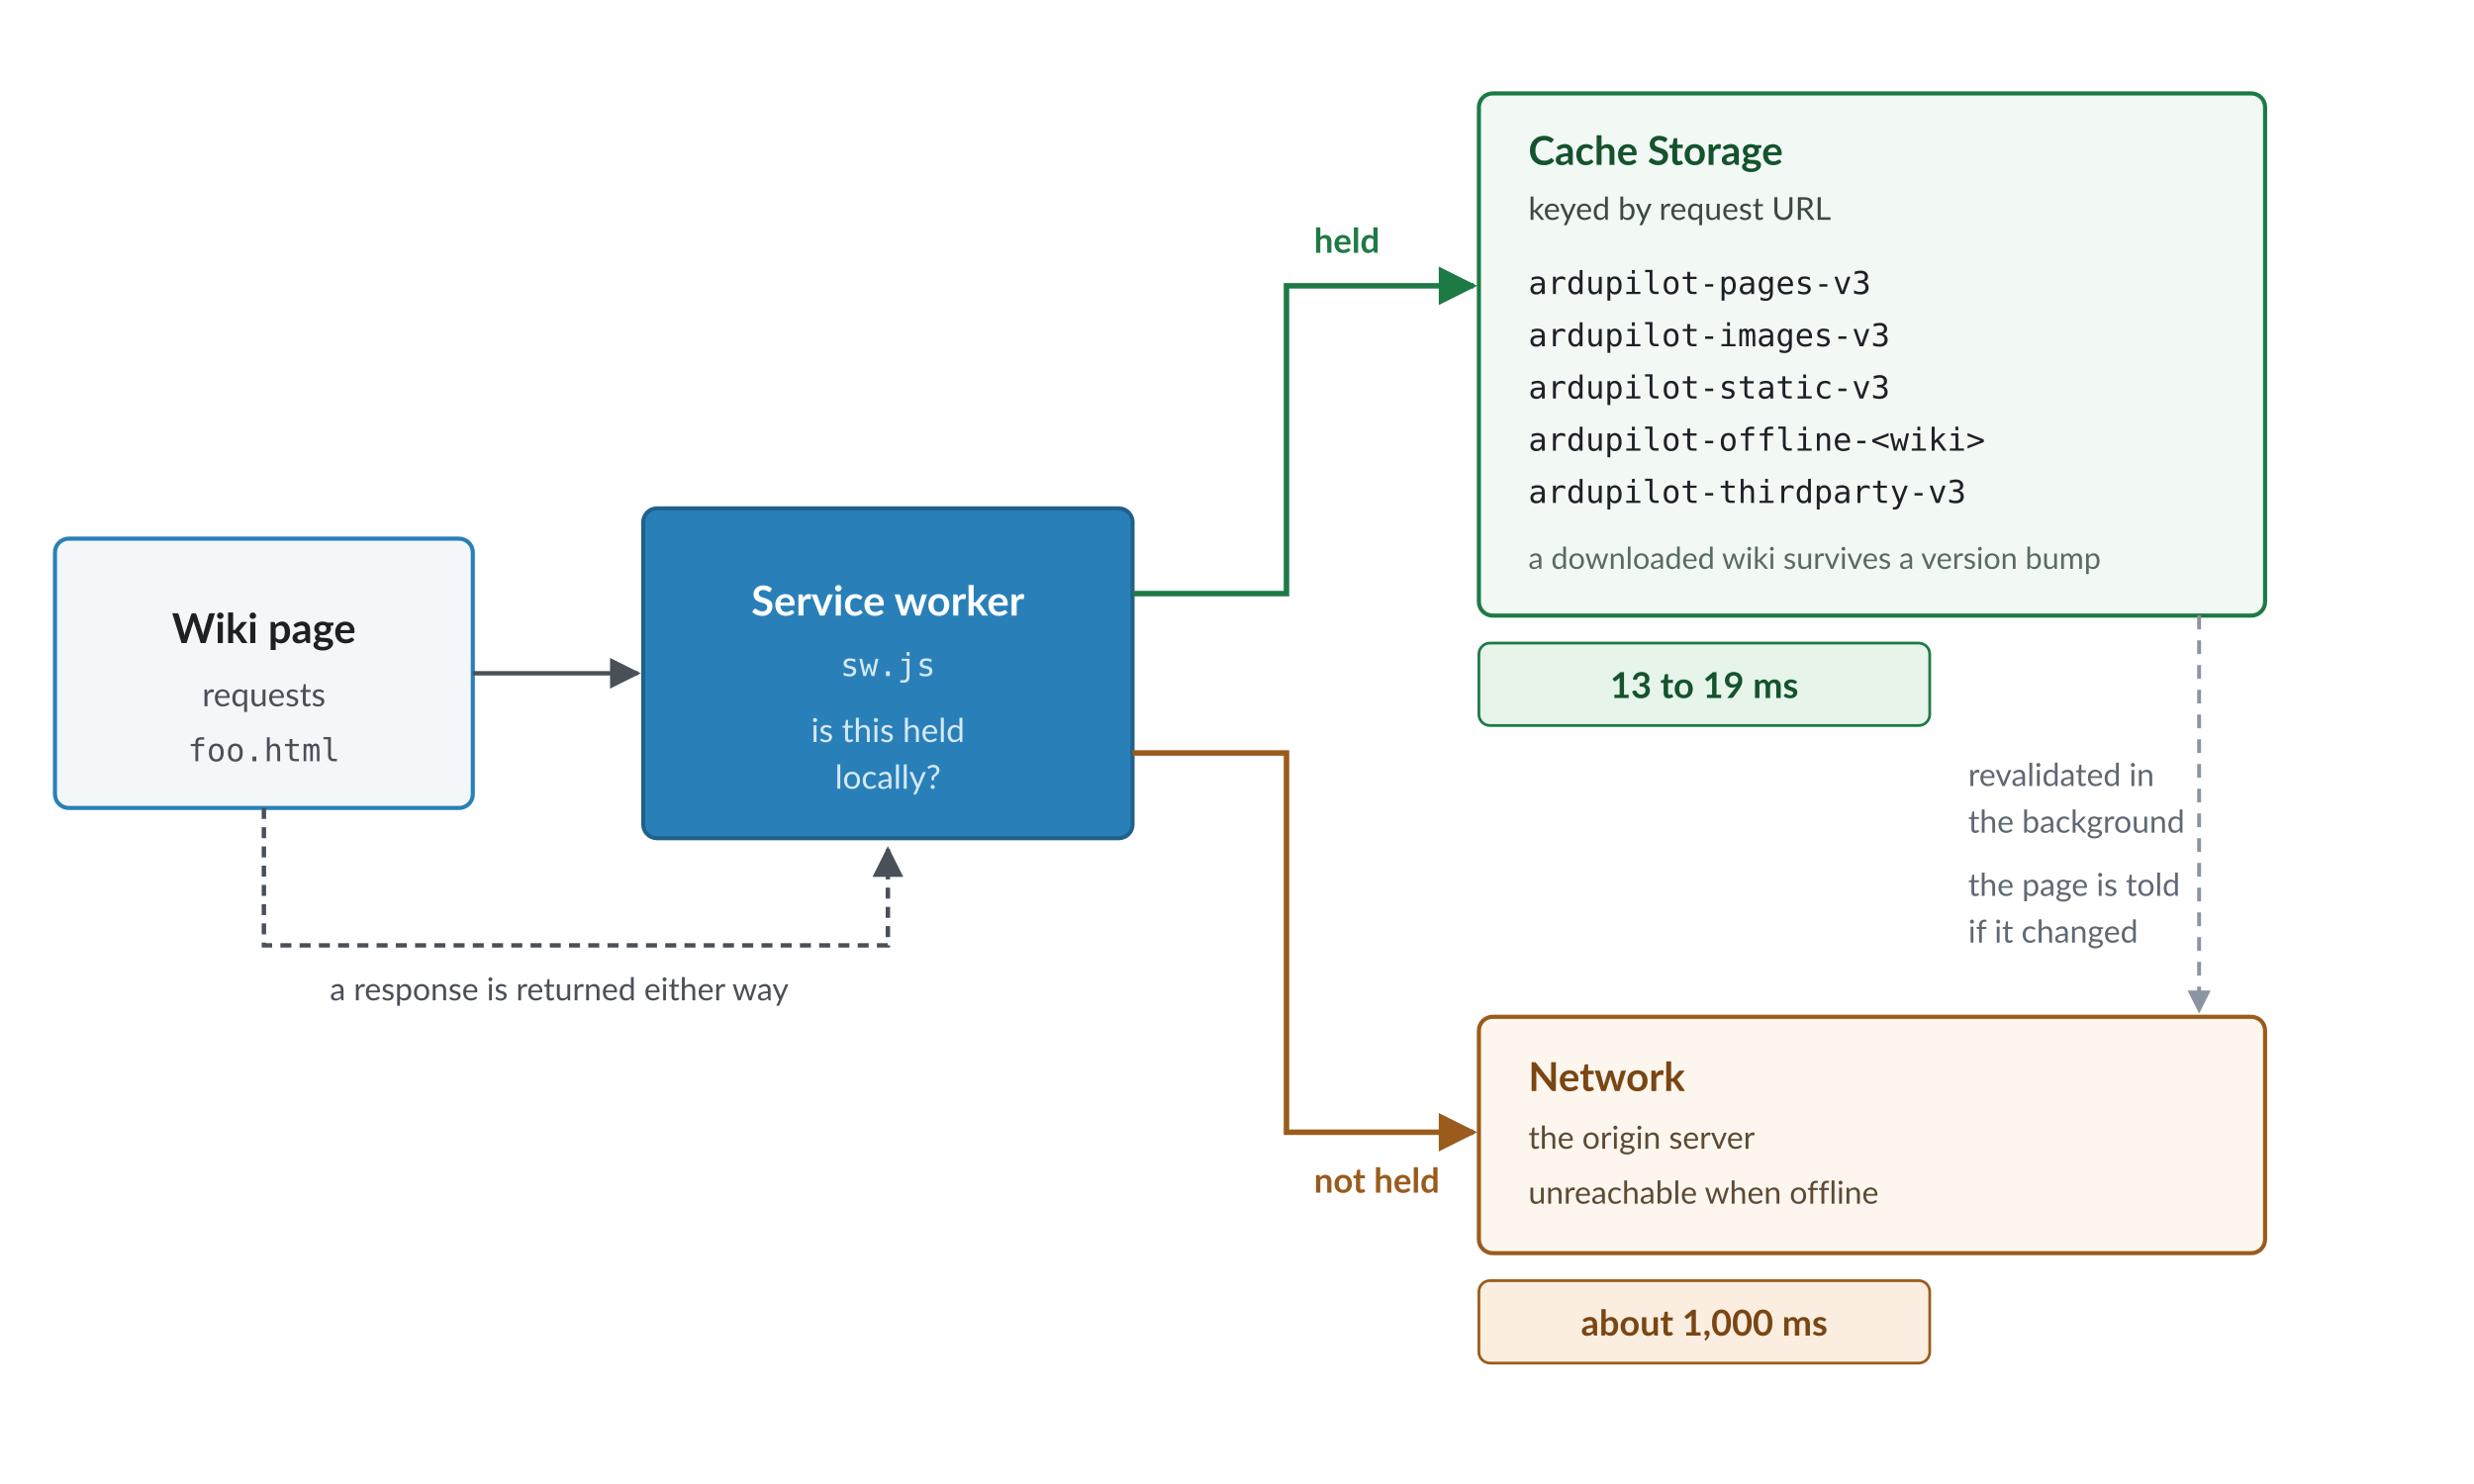
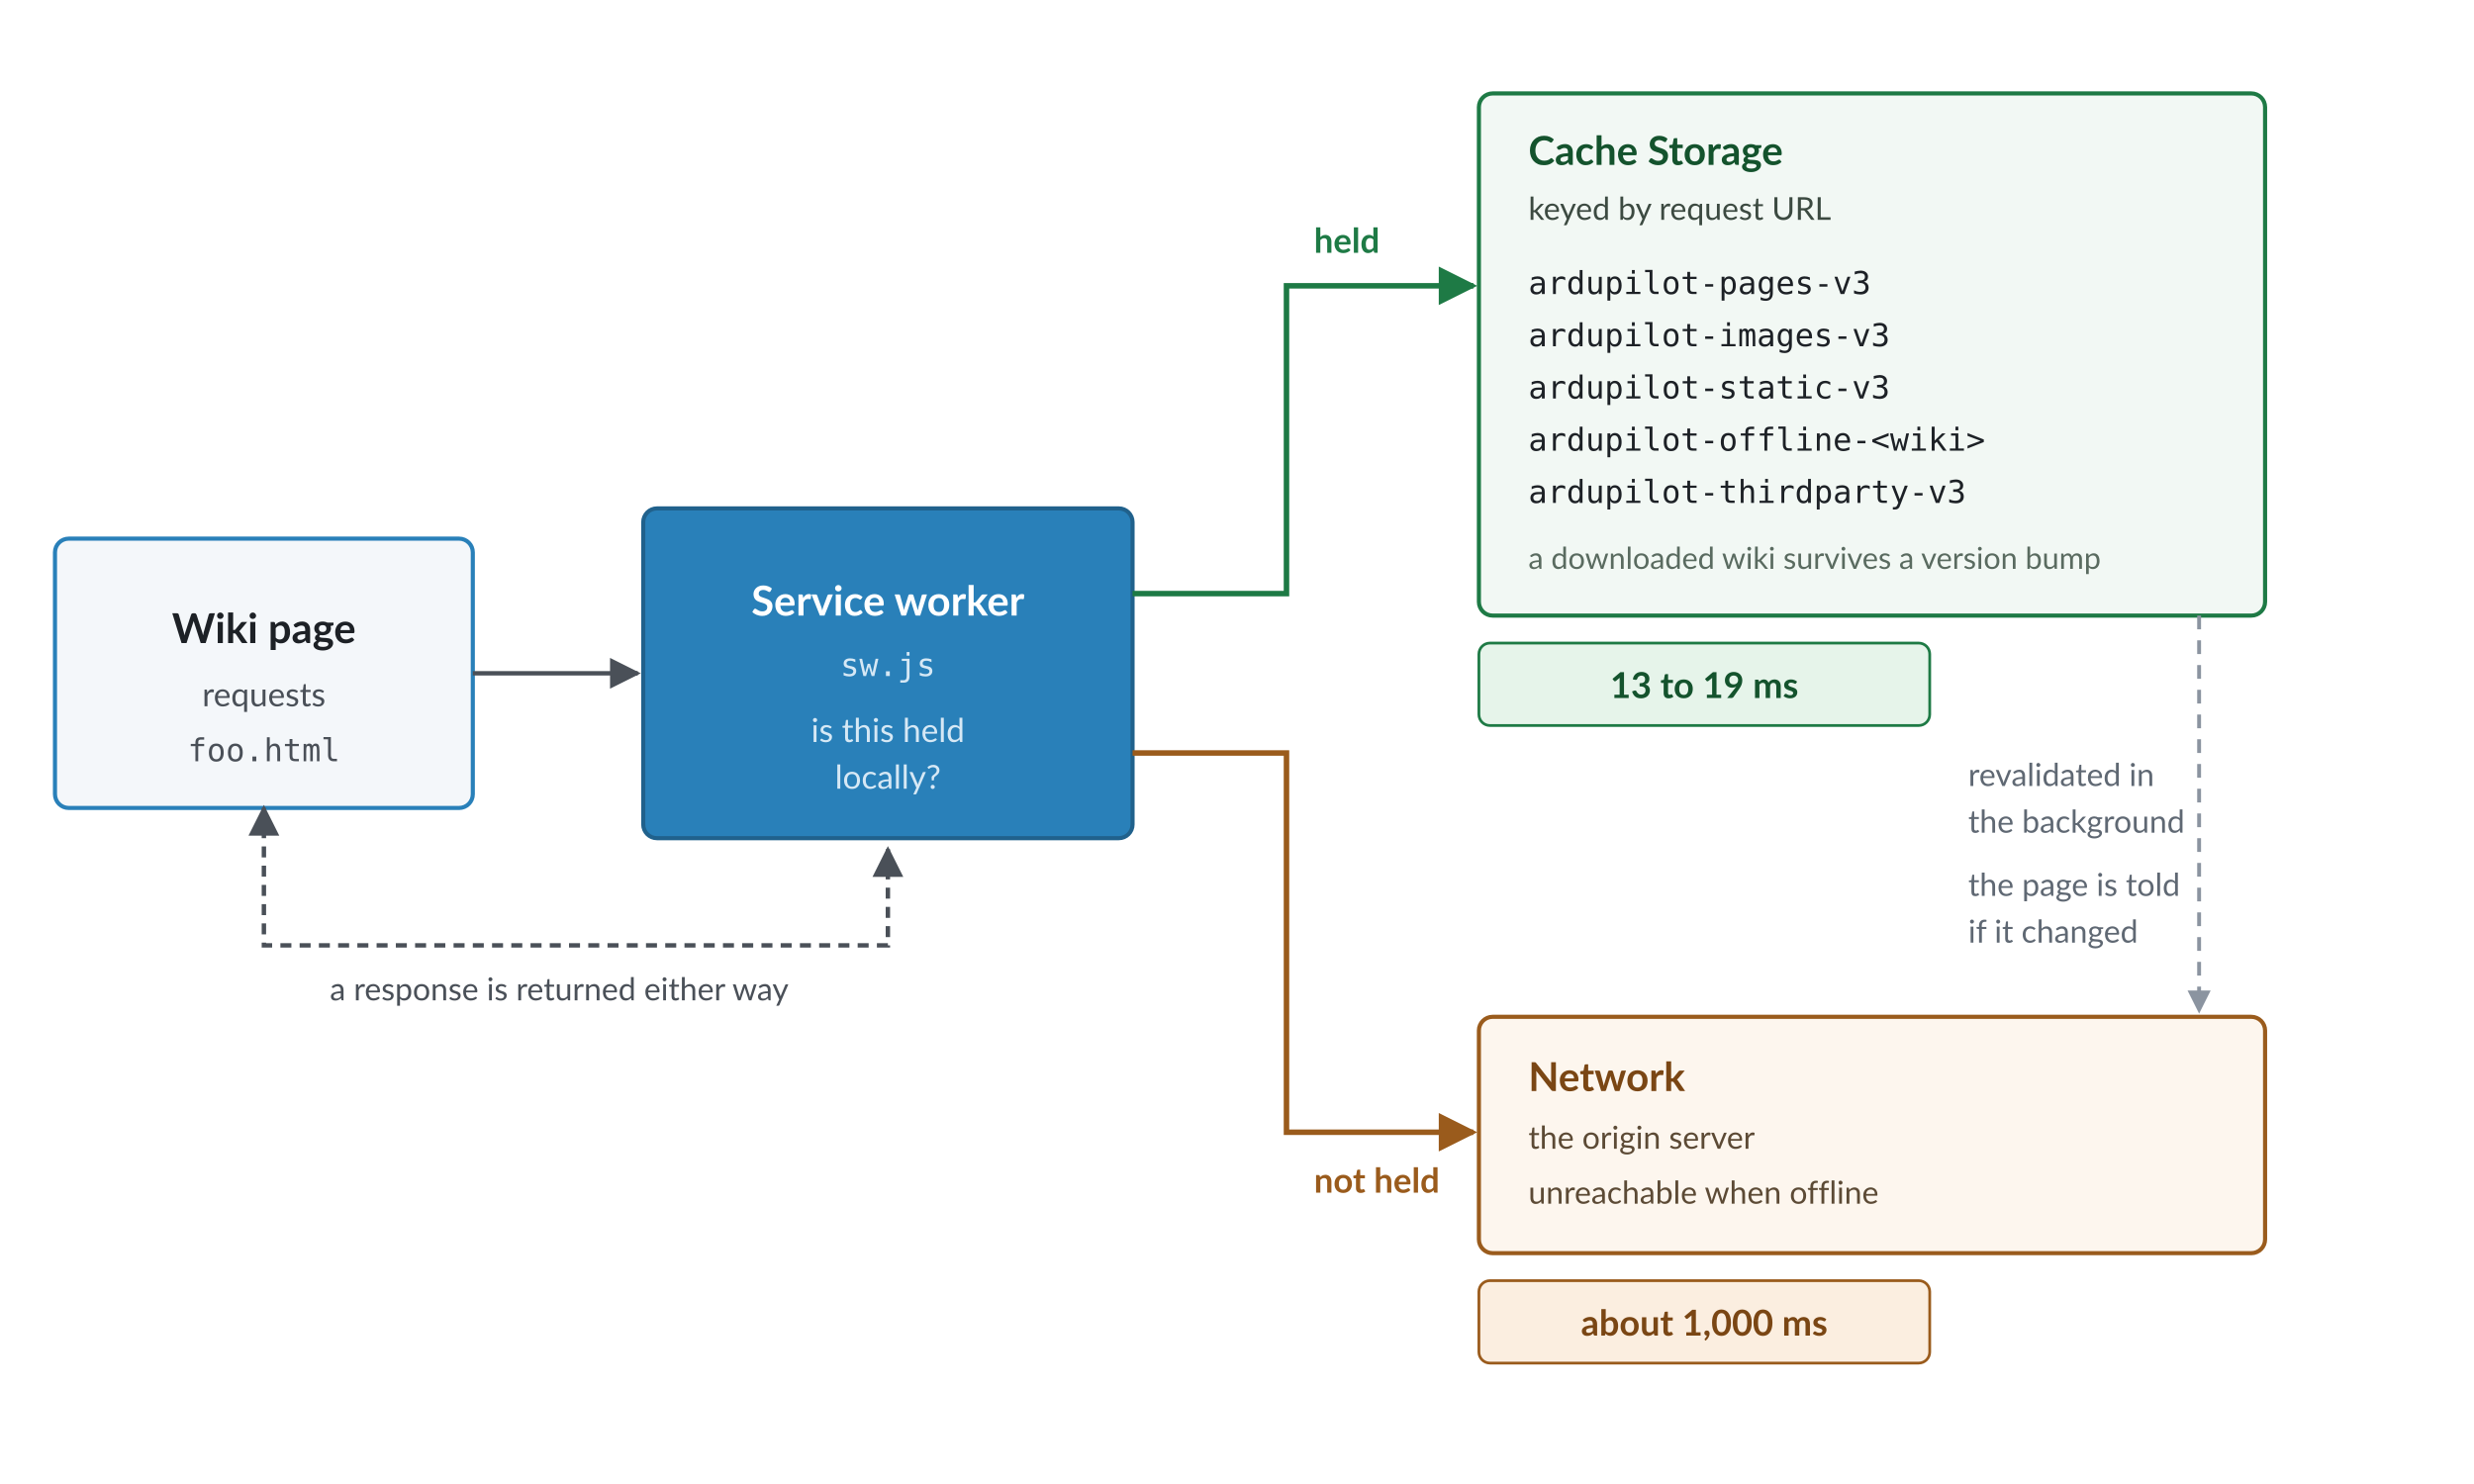
<svg xmlns="http://www.w3.org/2000/svg" viewBox="0 0 900 540" width="900" height="540" font-family="Lato, Helvetica, Arial, sans-serif" role="img" aria-labelledby="rf-title rf-desc">
  <defs>
    <marker id="rfArrow" viewBox="0 0 10 10" refX="9" refY="5" markerWidth="7" markerHeight="7" orient="auto-start-reverse">
      <path d="M 0 0 L 10 5 L 0 10 z" fill="#4a5058" />
    </marker>
    <marker id="rfArrowFast" viewBox="0 0 10 10" refX="9" refY="5" markerWidth="7" markerHeight="7" orient="auto-start-reverse">
      <path d="M 0 0 L 10 5 L 0 10 z" fill="#1e7a45" />
    </marker>
    <marker id="rfArrowSlow" viewBox="0 0 10 10" refX="9" refY="5" markerWidth="7" markerHeight="7" orient="auto-start-reverse">
      <path d="M 0 0 L 10 5 L 0 10 z" fill="#9a5b1c" />
    </marker>
    <marker id="rfArrowThin" viewBox="0 0 10 10" refX="9" refY="5" markerWidth="6" markerHeight="6" orient="auto-start-reverse">
      <path d="M 0 0 L 10 5 L 0 10 z" fill="#8b94a0" />
    </marker>
  </defs>
  <rect width="900" height="540" fill="#ffffff" />
  <rect x="20" y="196" width="152" height="98" rx="5" fill="#f4f7fa" stroke="#2980b9" stroke-width="1.5" />
  <text x="96" y="234" text-anchor="middle" font-size="15" font-weight="700" fill="#1d2126">Wiki page</text>
  <text x="96" y="257" text-anchor="middle" font-size="12" fill="#4a5058">requests</text>
  <text x="96" y="277" text-anchor="middle" font-size="11.5" font-family="monospace" fill="#4a5058">foo.html</text>
  <line x1="172" y1="245" x2="232" y2="245" stroke="#4a5058" stroke-width="1.6" marker-end="url(#rfArrow)" />
  <rect x="234" y="185" width="178" height="120" rx="5" fill="#2980b9" stroke="#20618c" stroke-width="1.5" />
  <text x="323" y="224" text-anchor="middle" font-size="15" font-weight="700" fill="#ffffff">Service worker</text>
  <text x="323" y="246" text-anchor="middle" font-size="11.5" font-family="monospace" fill="#d6e8f5">sw.js</text>
  <text x="323" y="270" text-anchor="middle" font-size="12" fill="#d6e8f5">is this held</text>
  <text x="323" y="287" text-anchor="middle" font-size="12" fill="#d6e8f5">locally?</text>
  <path d="M 412 216 L 468 216 L 468 104 L 536 104" fill="none" stroke="#1e7a45" stroke-width="2" marker-end="url(#rfArrowFast)" />
  <text x="478" y="92" font-size="12.5" font-weight="700" fill="#1e7a45">held</text>
  <path d="M 412 274 L 468 274 L 468 412 L 536 412" fill="none" stroke="#9a5b1c" stroke-width="2" marker-end="url(#rfArrowSlow)" />
  <text x="478" y="434" font-size="12.5" font-weight="700" fill="#9a5b1c">not held</text>
  <rect x="538" y="34" width="286" height="190" rx="5" fill="#f2f8f4" stroke="#1e7a45" stroke-width="1.5" />
  <text x="556" y="60" font-size="14.5" font-weight="700" fill="#14532d">Cache Storage</text>
  <text x="556" y="80" font-size="11.5" fill="#3c4a41">keyed by request URL</text>
  <text x="556" y="107" font-size="11.5" font-family="monospace" fill="#1d2126">ardupilot-pages-v3</text>
  <text x="556" y="126" font-size="11.5" font-family="monospace" fill="#1d2126">ardupilot-images-v3</text>
  <text x="556" y="145" font-size="11.5" font-family="monospace" fill="#1d2126">ardupilot-static-v3</text>
  <text x="556" y="164" font-size="11.5" font-family="monospace" fill="#1d2126">ardupilot-offline-&lt;wiki&gt;</text>
  <text x="556" y="183" font-size="11.5" font-family="monospace" fill="#1d2126">ardupilot-thirdparty-v3</text>
  <text x="556" y="207" font-size="11" fill="#5a6b60">a downloaded wiki survives a version bump</text>
  <rect x="538" y="234" width="164" height="30" rx="4" fill="#e6f4ea" stroke="#1e7a45" />
  <text x="620" y="254" text-anchor="middle" font-size="13" font-weight="700" fill="#14532d">13 to 19 ms</text>
  <rect x="538" y="370" width="286" height="86" rx="5" fill="#fdf6ee" stroke="#9a5b1c" stroke-width="1.5" />
  <text x="556" y="397" font-size="14.5" font-weight="700" fill="#7a4614">Network</text>
  <text x="556" y="418" font-size="11.5" fill="#5c4a35">the origin server</text>
  <text x="556" y="438" font-size="11.5" fill="#5c4a35">unreachable when offline</text>
  <rect x="538" y="466" width="164" height="30" rx="4" fill="#fbeee0" stroke="#9a5b1c" />
  <text x="620" y="486" text-anchor="middle" font-size="13" font-weight="700" fill="#7a4614">about 1,000 ms</text>
  <path d="M 800 224 L 800 368" fill="none" stroke="#8b94a0" stroke-width="1.4" stroke-dasharray="5 4" marker-end="url(#rfArrowThin)" />
  <text x="716" y="286" font-size="11.5" fill="#5f6873">revalidated in</text>
  <text x="716" y="303" font-size="11.5" fill="#5f6873">the background</text>
  <text x="716" y="326" font-size="11.5" fill="#5f6873">the page is told</text>
  <text x="716" y="343" font-size="11.5" fill="#5f6873">if it changed</text>
-   <path d="M 96 294 L 96 344 L 323 344 L 323 309" fill="none" stroke="#4a5058" stroke-width="1.6" stroke-dasharray="4 3" marker-end="url(#rfArrow)" />
+   <path d="M 96 294 L 96 344 L 323 344 L 323 309" fill="none" stroke="#4a5058" stroke-width="1.6" stroke-dasharray="4 3" marker-start="url(#rfArrow)" marker-end="url(#rfArrow)" />
  <text x="120" y="364" font-size="11.5" fill="#4a5058">a response is returned either way</text>
</svg>
